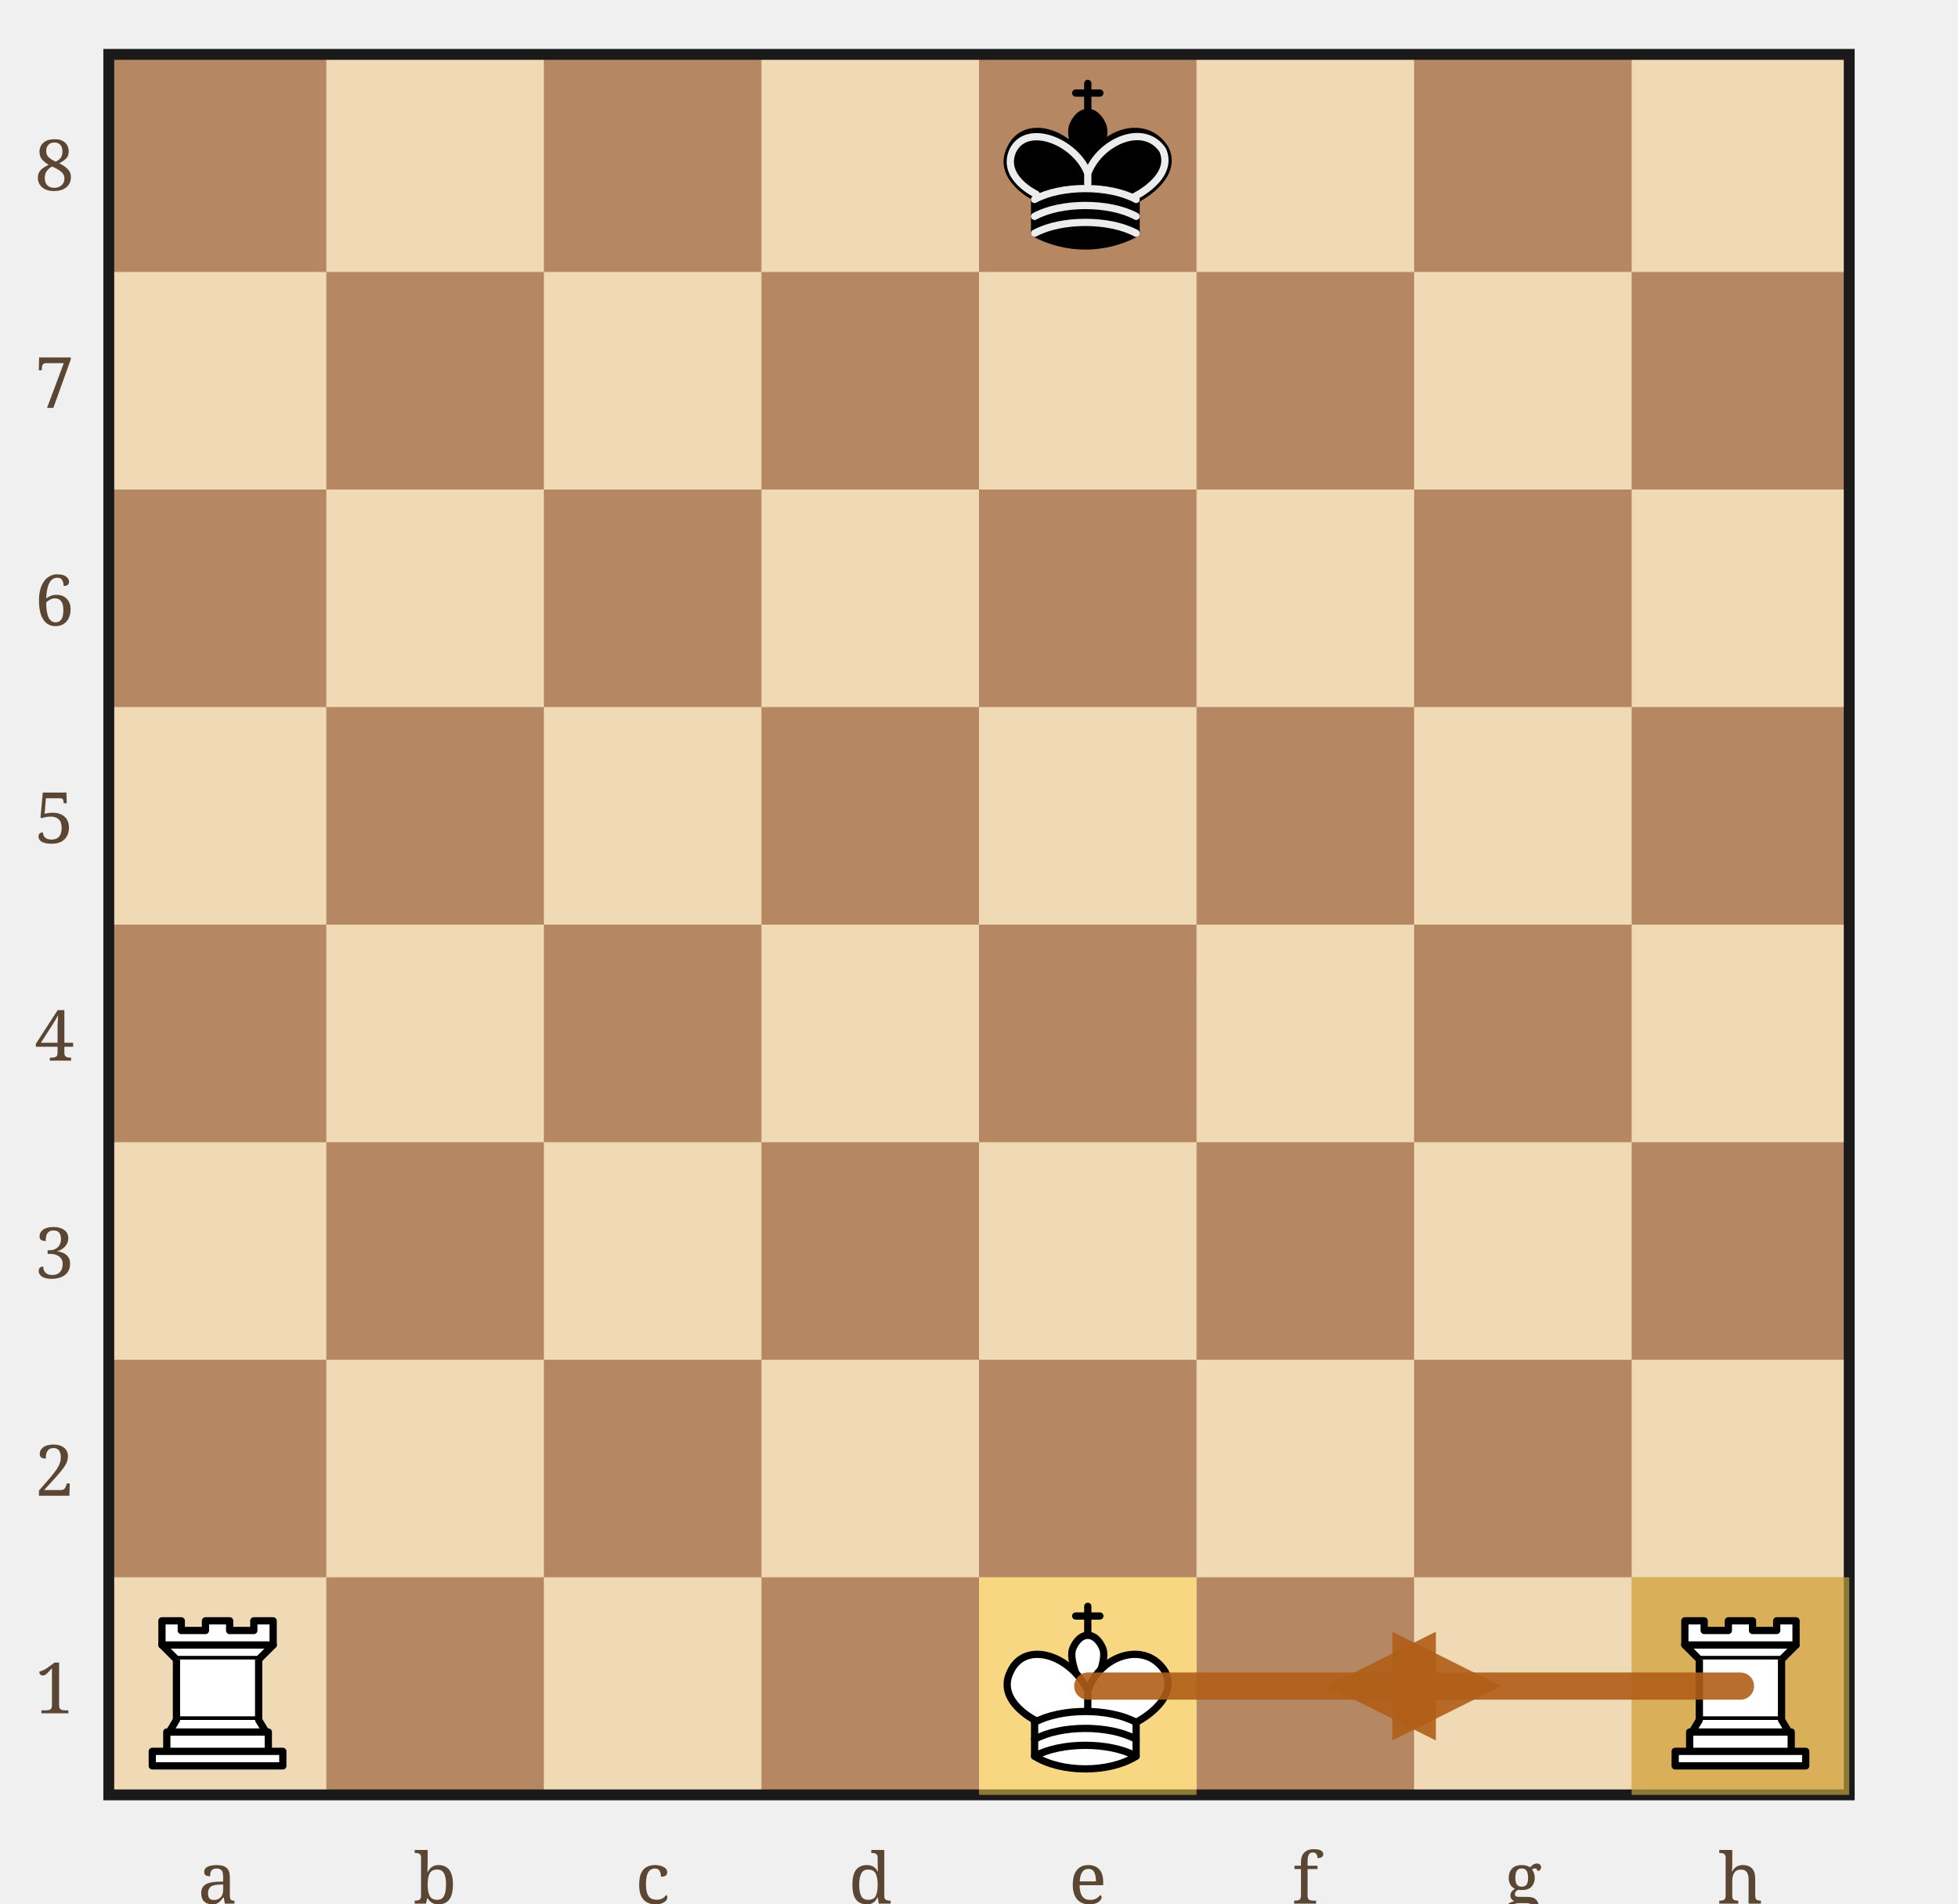
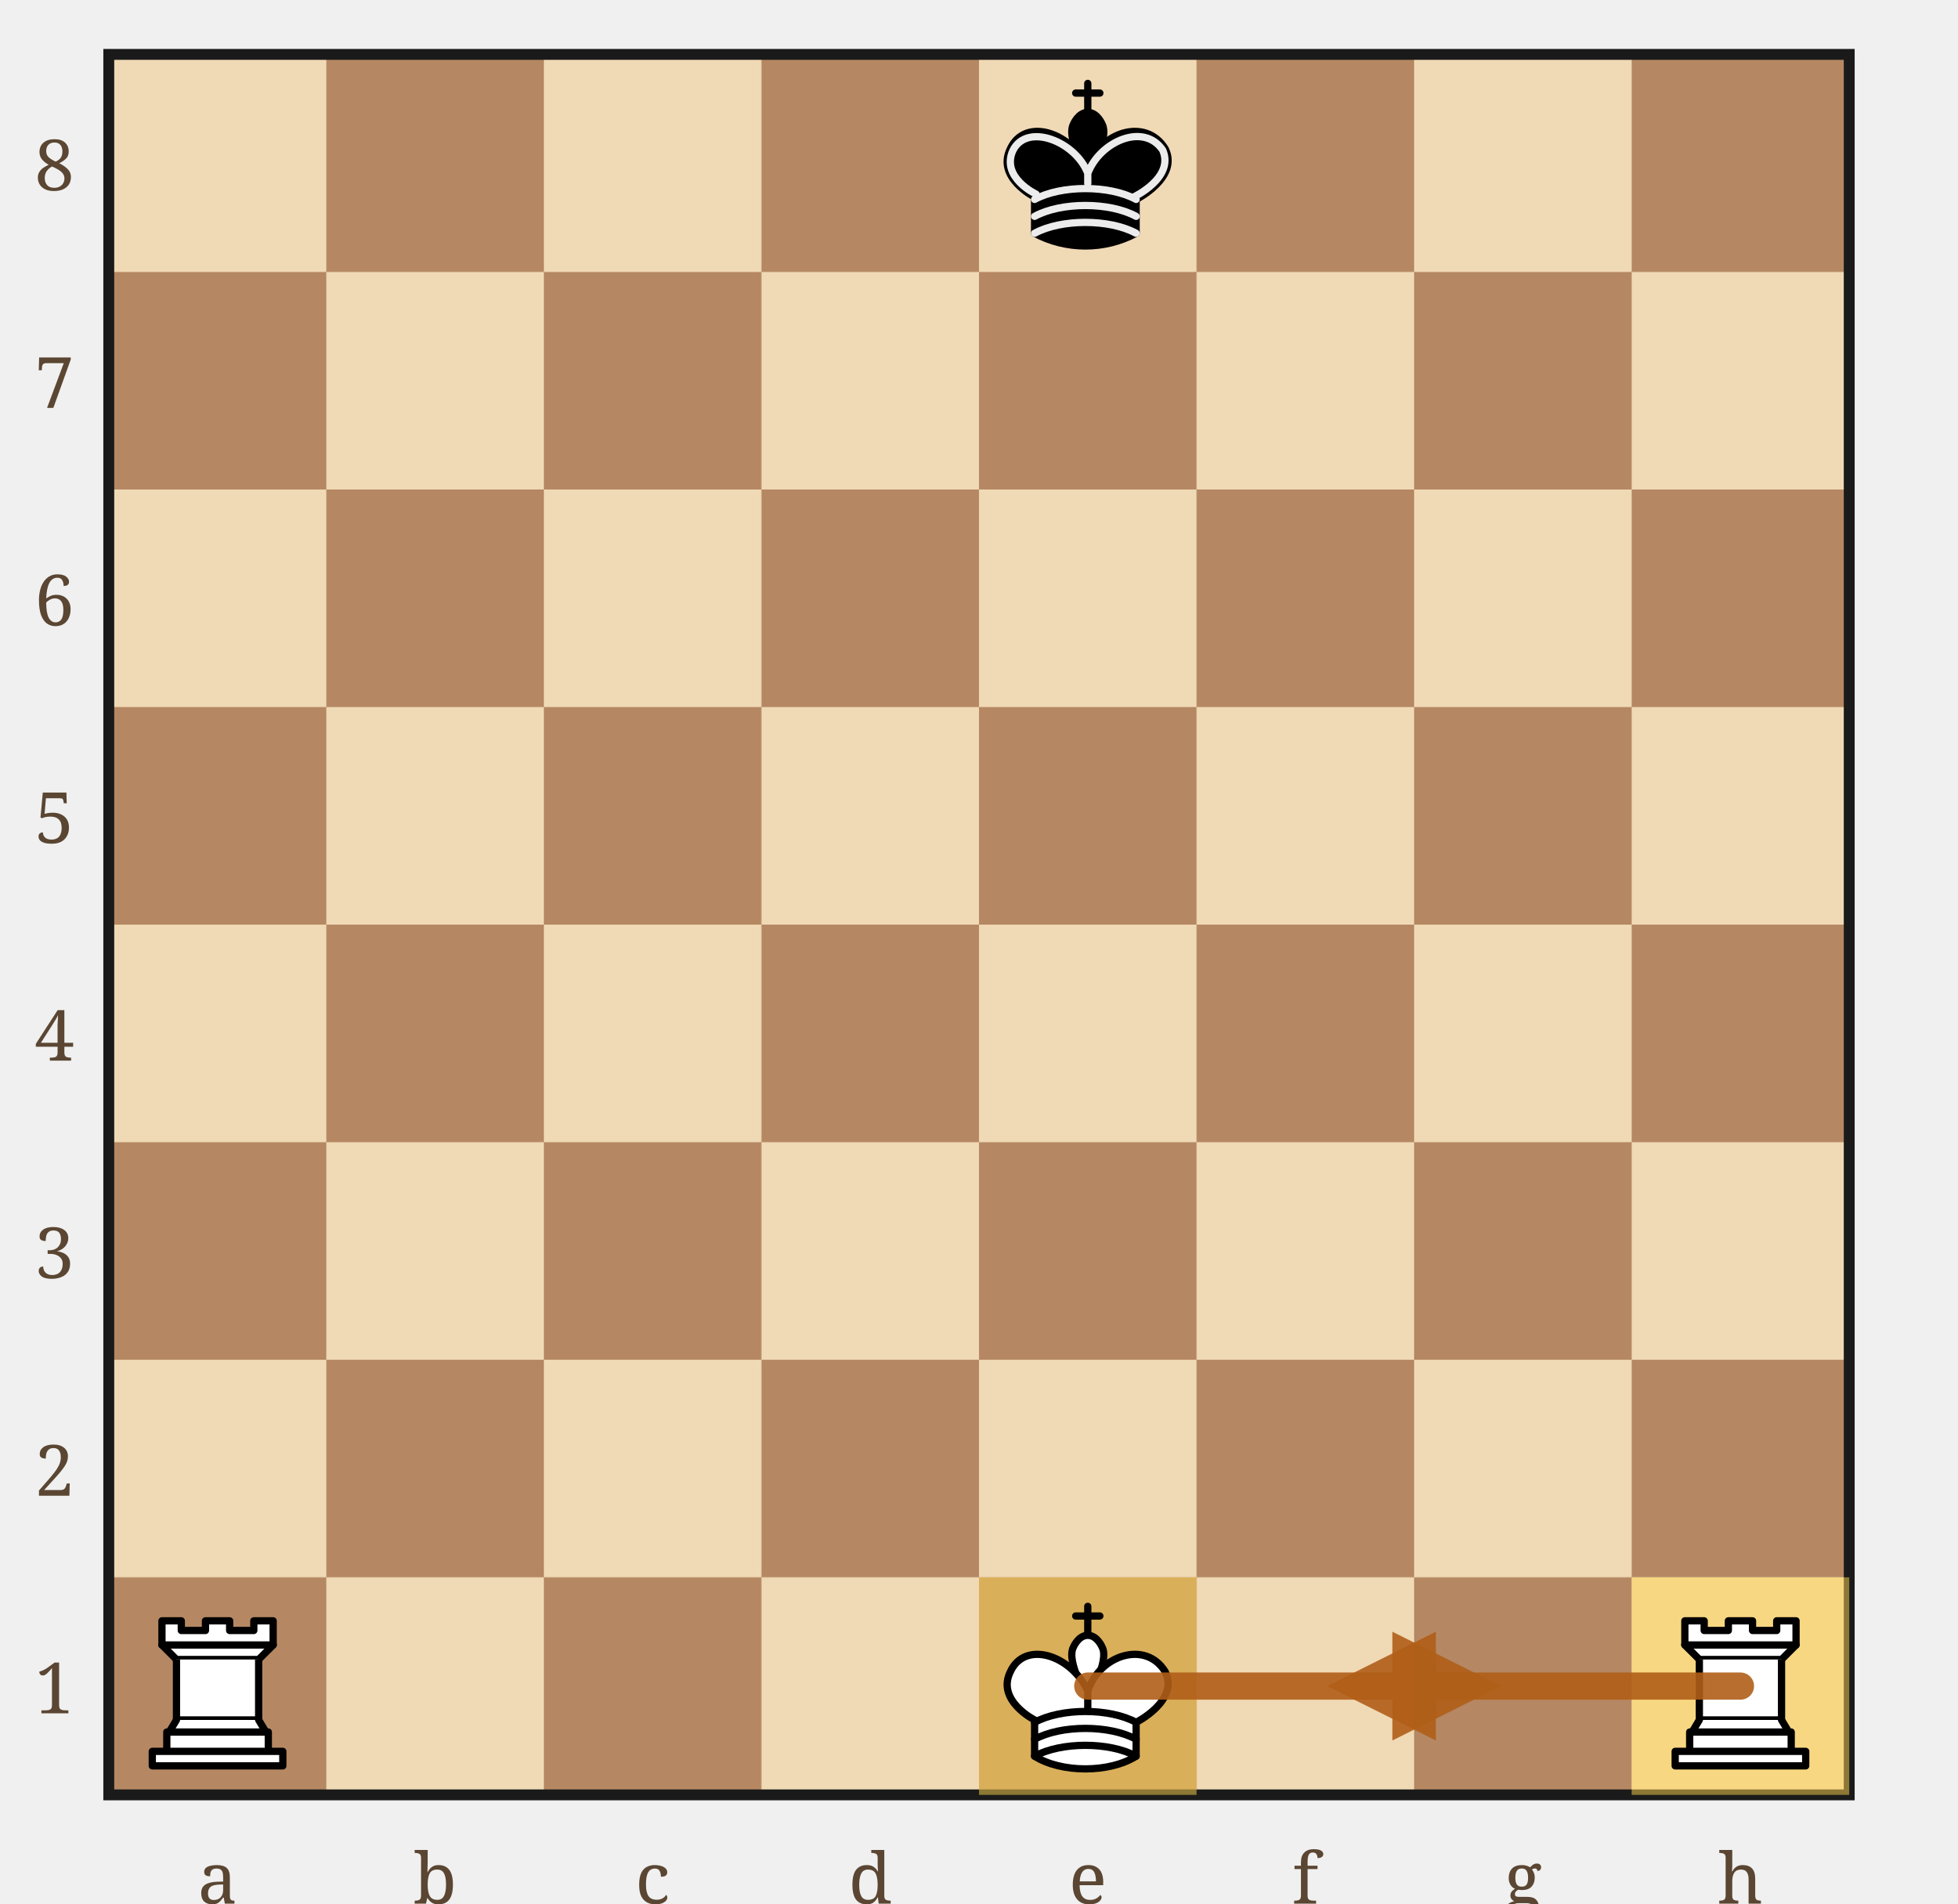
<svg xmlns="http://www.w3.org/2000/svg" viewBox="-20 -10 360 350" width="360" height="350" role="img">
  <defs>
    <pattern id="cases" width="80" height="80" patternUnits="userSpaceOnUse">
-       <rect width="80" height="80" fill="#F0D9B5" />
-       <rect width="40" height="40" fill="#B58863" />
-       <rect x="40" y="40" width="40" height="40" fill="#B58863" />
+       <rect width="80" height="80" fill="#B58863" />
+       <rect width="40" height="40" fill="#F0D9B5" />
+       <rect x="40" y="40" width="40" height="40" fill="#F0D9B5" />
    </pattern>
    <marker id="pointe" viewBox="0 0 10 10" refX="6" refY="5" markerWidth="4" markerHeight="4" orient="auto-start-reverse">
      <path d="M0 0L10 5L0 10z" fill="#B05E17" />
    </marker>
    <symbol id="bK" viewBox="0 0 45 45">
      <g fill="none" fill-rule="evenodd" stroke="#000" stroke-linecap="round" stroke-linejoin="round" stroke-width="1.5">
        <path stroke-linejoin="miter" d="M22.5 11.6V6" />
        <path fill="#000" stroke-linecap="butt" stroke-linejoin="miter" d="M22.5 25s4.5-7.5 3-10.5c0 0-1-2.5-3-2.5s-3 2.5-3 2.5c-1.5 3 3 10.5 3 10.5" />
        <path fill="#000" d="M11.5 37a22.3 22.3 0 0 0 21 0v-7s9-4.5 6-10.5c-4-6.5-13.5-3.5-16 4V27v-3.5c-3.5-7.5-13-10.5-16-4-3 6 5 10 5 10z" />
        <path stroke-linejoin="miter" d="M20 8h5" />
        <path stroke="#ececec" d="M32 29.5s8.5-4 6-9.7C34.1 14 25 18 22.5 24.6v2.1-2.1C20 18 9.9 14 7 19.9c-2.5 5.6 4.8 9 4.8 9" />
        <path stroke="#ececec" d="M11.5 30c5.5-3 15.5-3 21 0m-21 3.5c5.5-3 15.5-3 21 0m-21 3.5c5.5-3 15.5-3 21 0" />
      </g>
    </symbol>
    <symbol id="wR" viewBox="0 0 45 45">
      <g fill="#fff" fill-rule="evenodd" stroke="#000" stroke-linecap="round" stroke-linejoin="round" stroke-width="1.5">
        <path stroke-linecap="butt" d="M9 39h27v-3H9v3zm3-3v-4h21v4H12zm-1-22V9h4v2h5V9h5v2h5V9h4v5" />
        <path d="m34 14-3 3H14l-3-3" />
        <path stroke-linecap="butt" stroke-linejoin="miter" d="M31 17v12.5H14V17" />
        <path d="m31 29.5 1.5 2.5h-20l1.5-2.5" />
        <path fill="none" stroke-linejoin="miter" d="M11 14h23" />
      </g>
    </symbol>
    <symbol id="wK" viewBox="0 0 45 45">
      <g fill="none" fill-rule="evenodd" stroke="#000" stroke-linecap="round" stroke-linejoin="round" stroke-width="1.5">
        <path stroke-linejoin="miter" d="M22.5 11.63V6M20 8h5" />
        <path fill="#fff" stroke-linecap="butt" stroke-linejoin="miter" d="M22.5 25s4.5-7.5 3-10.5c0 0-1-2.5-3-2.5s-3 2.5-3 2.5c-1.5 3 3 10.5 3 10.5" />
        <path fill="#fff" d="M11.5 37c5.5 3.5 15.5 3.5 21 0v-7s9-4.5 6-10.5c-4-6.5-13.5-3.5-16 4V27v-3.5c-3.5-7.5-13-10.5-16-4-3 6 5 10 5 10z" />
        <path d="M11.5 30c5.5-3 15.5-3 21 0m-21 3.5c5.5-3 15.5-3 21 0m-21 3.5c5.5-3 15.5-3 21 0" />
      </g>
    </symbol>
  </defs>
  <rect x="0" y="0" width="320" height="320" fill="url(#cases)" stroke="#1a1a1a" stroke-width="2" />
  <rect x="160" y="280" width="40" height="40" fill="#FFD54F" opacity="0.5" />
  <rect x="280" y="280" width="40" height="40" fill="#FFD54F" opacity="0.5" />
  <g>
    <use href="#bK" x="160" y="0" width="40" height="40" />
    <use href="#wR" x="0" y="280" width="40" height="40" />
    <use href="#wK" x="160" y="280" width="40" height="40" />
    <use href="#wR" x="280" y="280" width="40" height="40" />
  </g>
  <line x1="180" y1="300" x2="248" y2="300" stroke="#B05E17" stroke-width="5" stroke-linecap="round" marker-end="url(#pointe)" opacity="0.9" />
  <line x1="300" y1="300" x2="232" y2="300" stroke="#B05E17" stroke-width="5" stroke-linecap="round" marker-end="url(#pointe)" opacity="0.9" />
  <g font-family="Georgia,serif" font-size="13" fill="#5a4632" text-anchor="middle">
    <text x="20" y="340">a</text>
    <text x="60" y="340">b</text>
    <text x="100" y="340">c</text>
    <text x="140" y="340">d</text>
    <text x="180" y="340">e</text>
    <text x="220" y="340">f</text>
    <text x="260" y="340">g</text>
    <text x="300" y="340">h</text>
    <text x="-10" y="305">1</text>
    <text x="-10" y="265">2</text>
    <text x="-10" y="225">3</text>
    <text x="-10" y="185">4</text>
    <text x="-10" y="145">5</text>
    <text x="-10" y="105">6</text>
    <text x="-10" y="65">7</text>
    <text x="-10" y="25">8</text>
  </g>
</svg>
